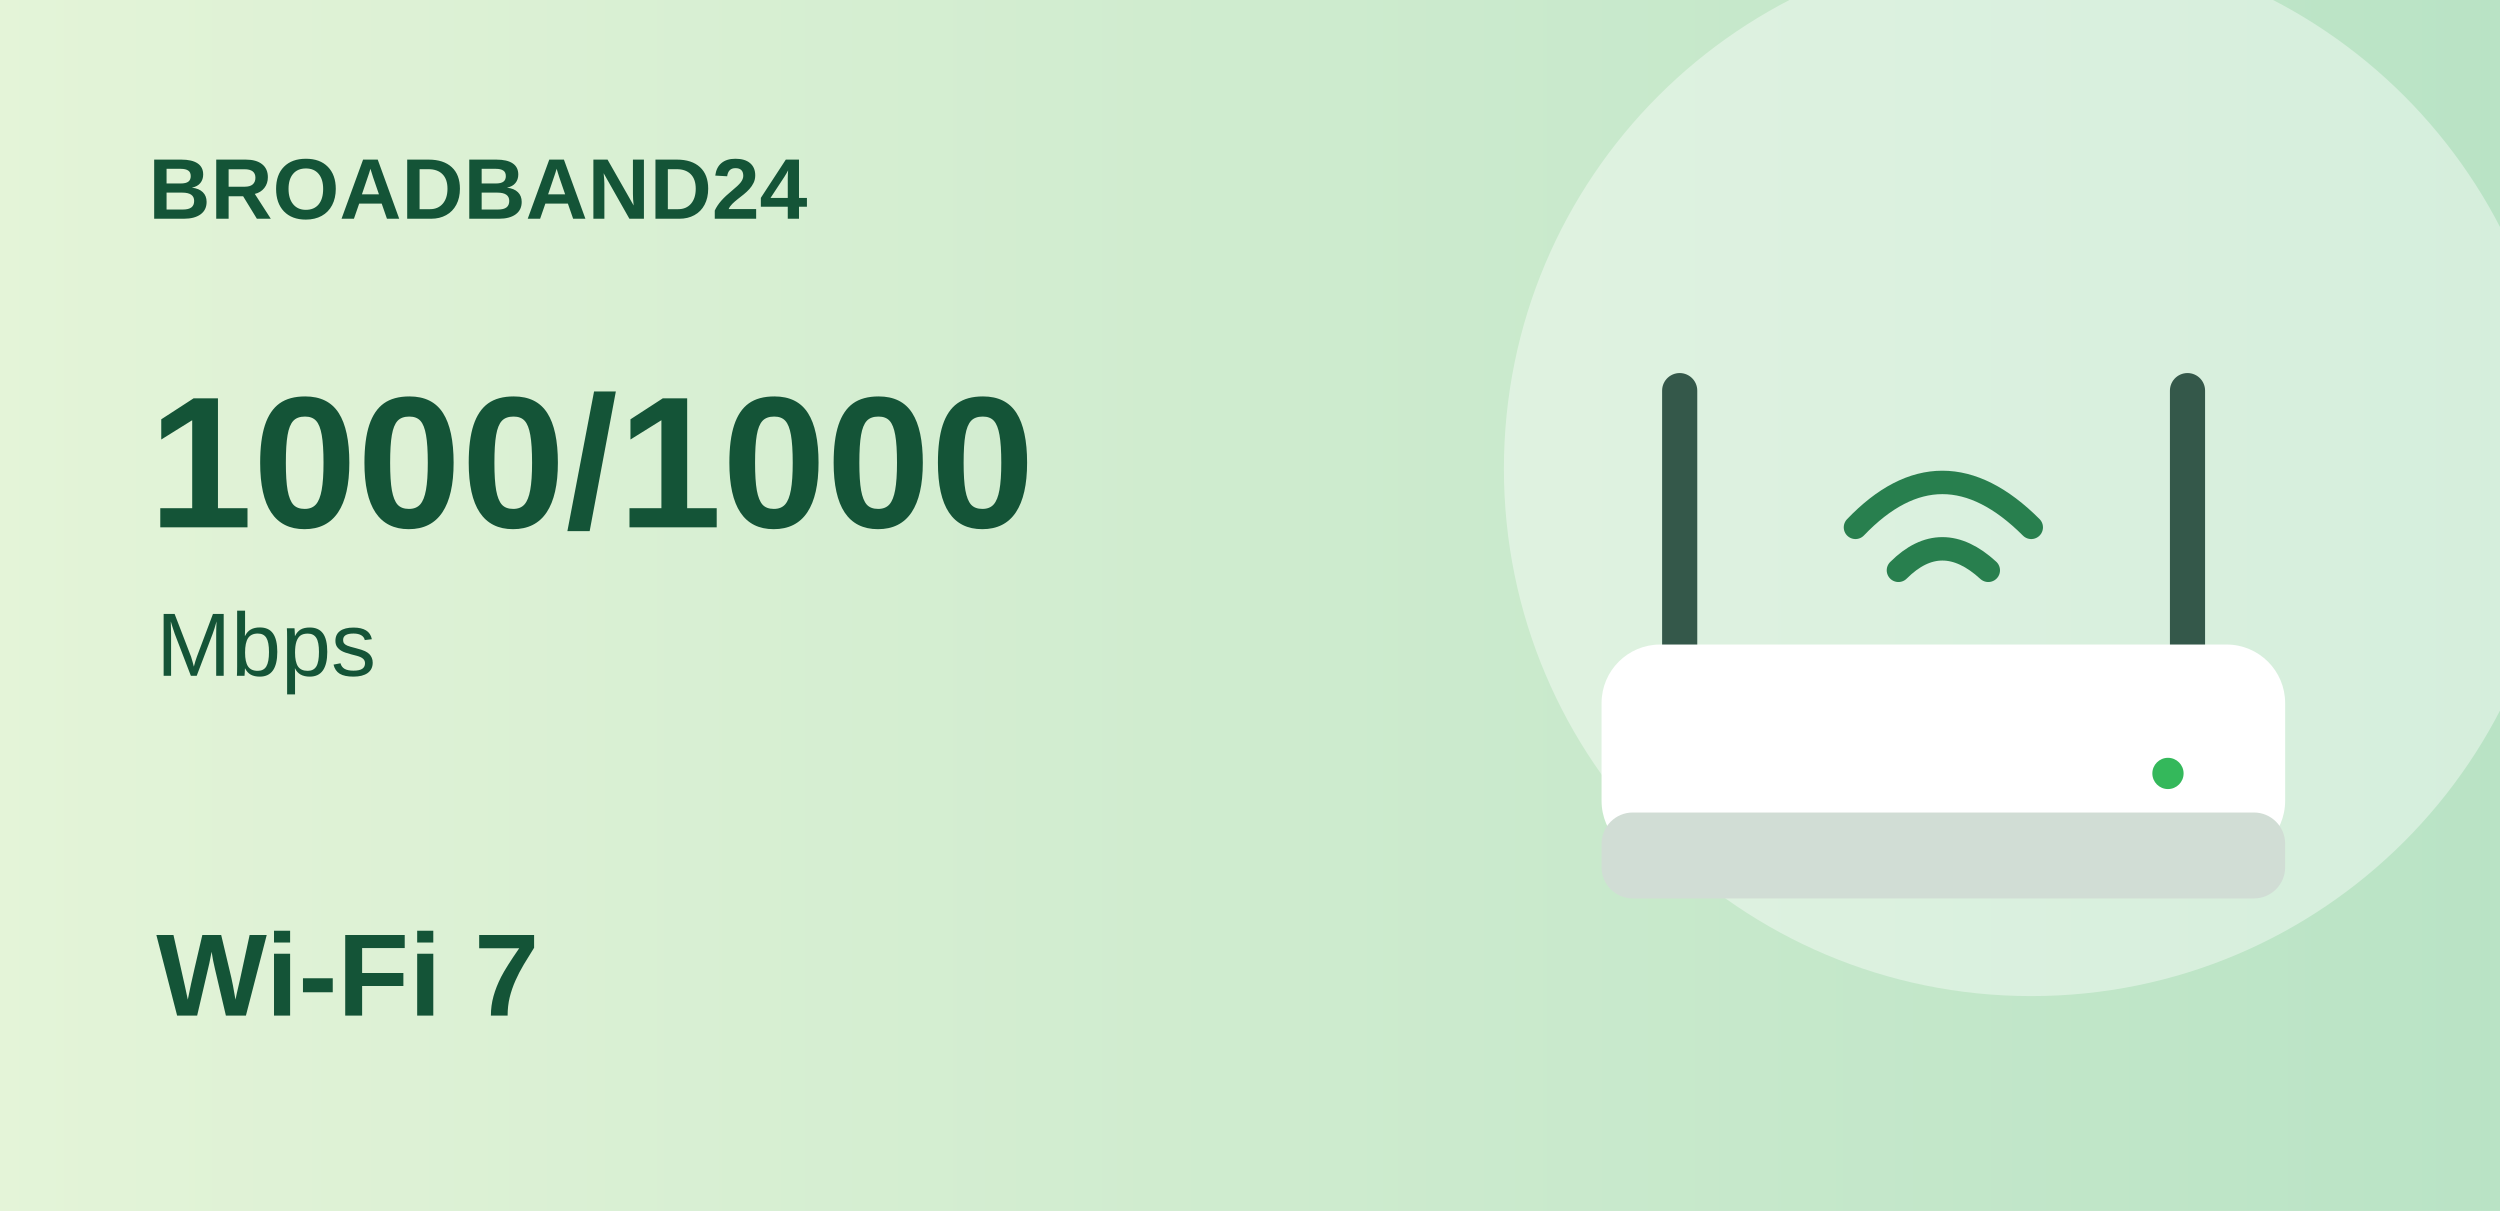
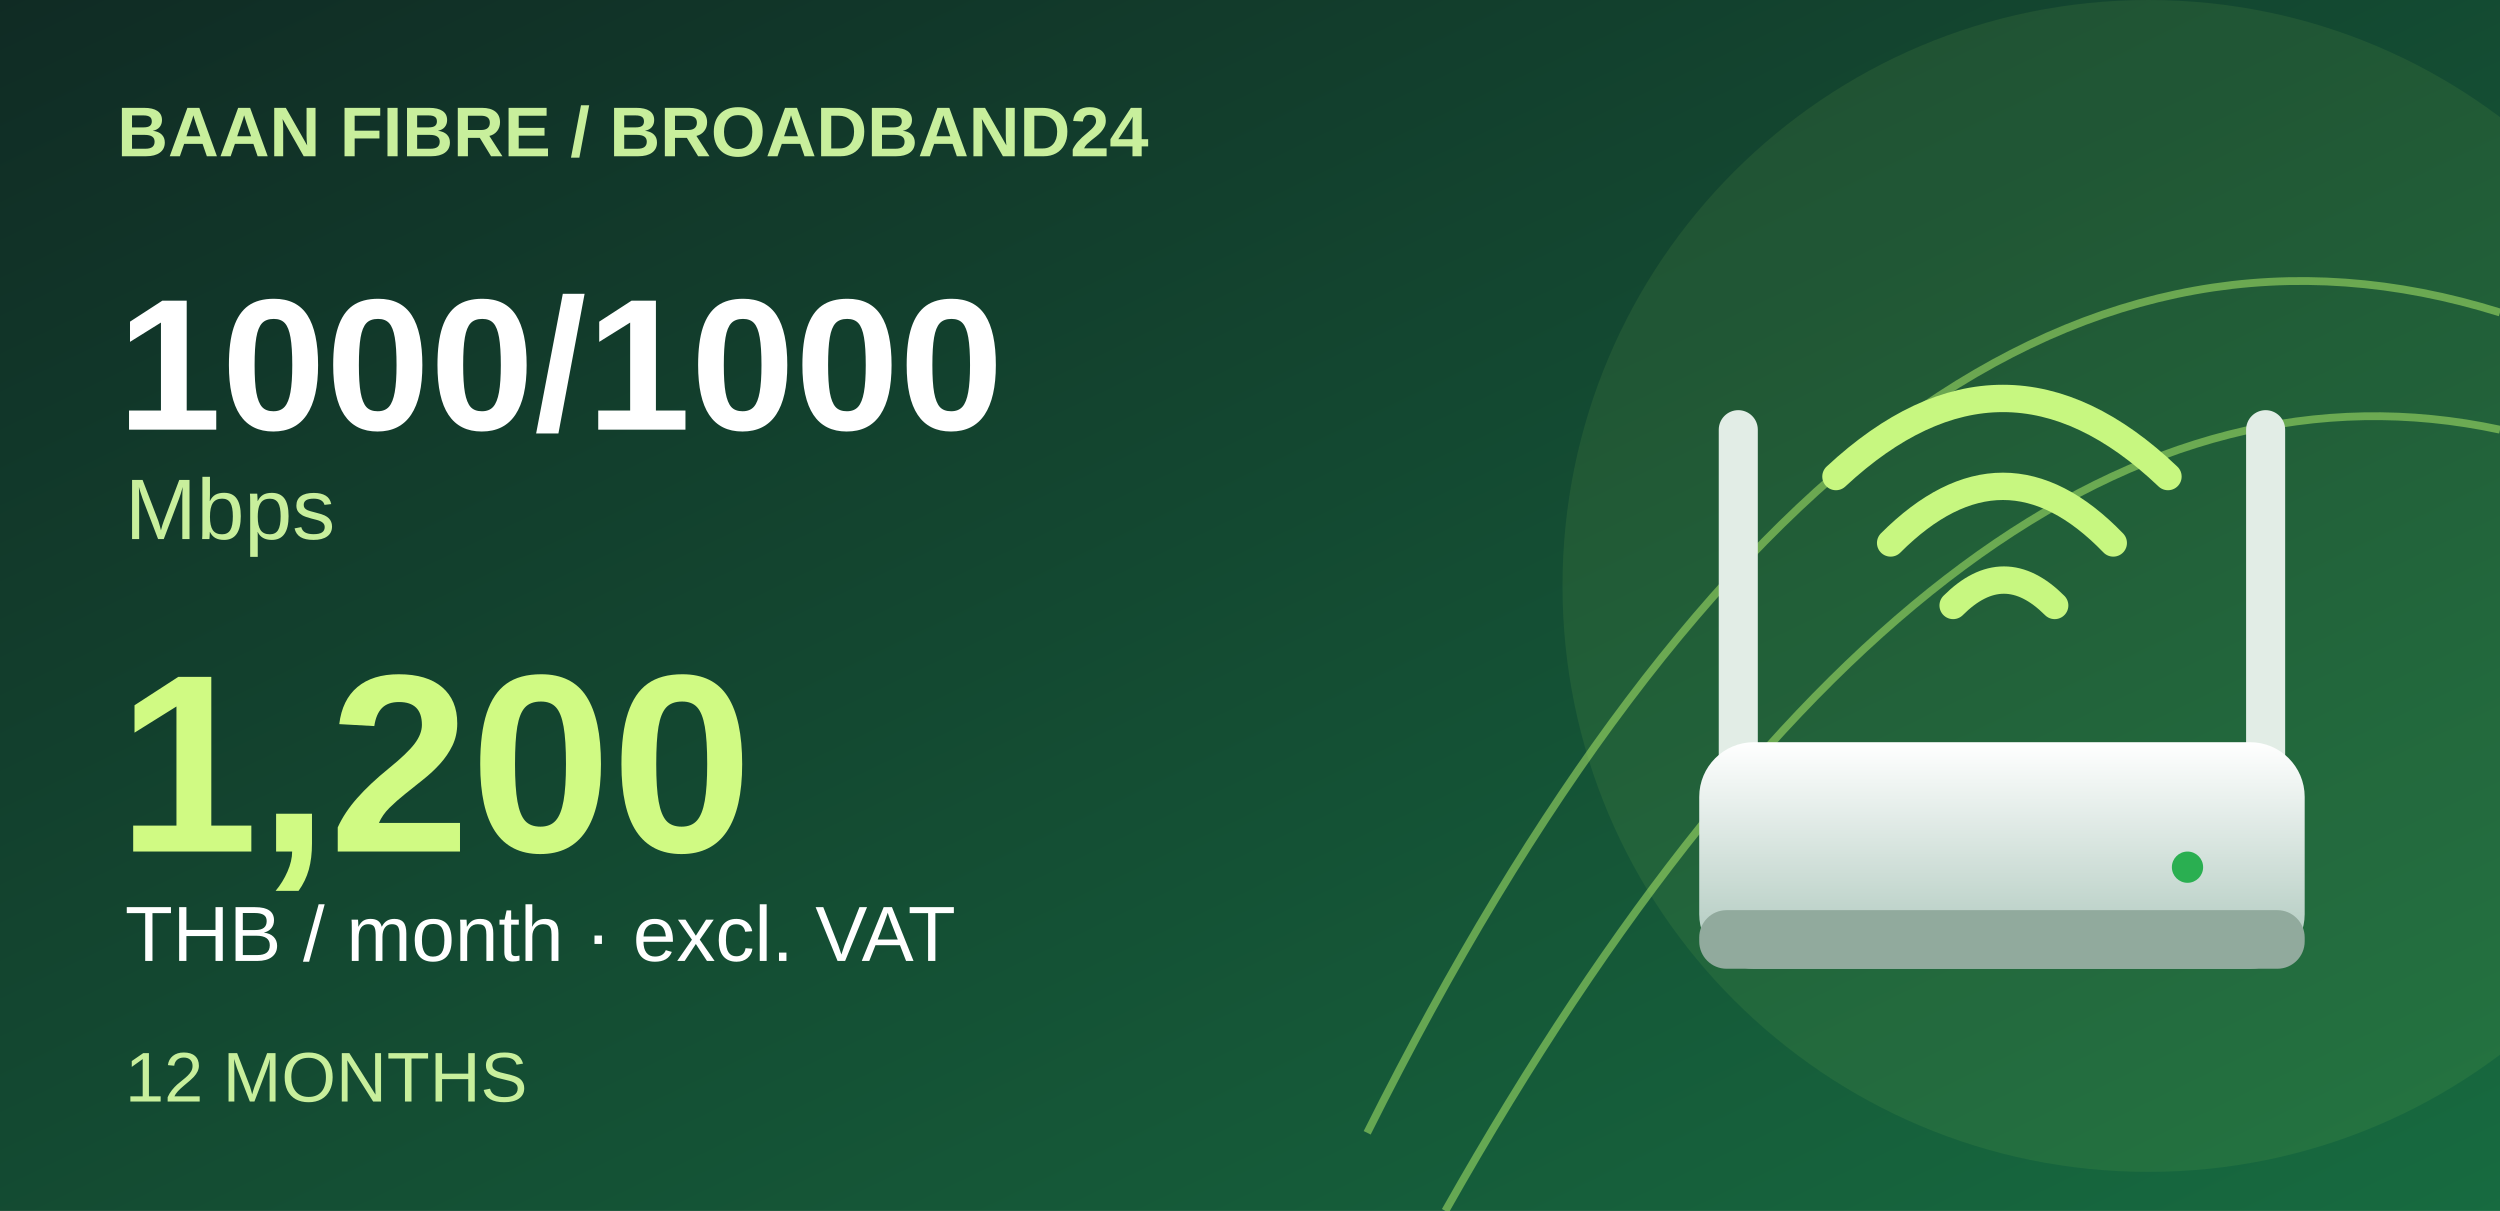
<svg xmlns="http://www.w3.org/2000/svg" viewBox="0 0 640 310">
  <defs>
-     <linearGradient id="g">
-       <stop stop-color="#e4f4d8" />
-       <stop offset="1" stop-color="#b9e3c5" />
+     <linearGradient id="bg" x2="1" y2="1">
+       <stop stop-color="#102b24" />
+       <stop offset="1" stop-color="#176b40" />
+     </linearGradient>
+     <linearGradient id="r" x2="0" y2="1">
+       <stop stop-color="#fff" />
+       <stop offset="1" stop-color="#a9c5b9" />
    </linearGradient>
  </defs>
-   <rect width="640" height="310" fill="url(#g)" />
-   <circle cx="520" cy="120" r="135" fill="#fff" opacity=".4" />
-   <g transform="translate(410 100)">
-     <path d="M20 70V0M150 70V0" stroke="#34584a" stroke-width="9" stroke-linecap="round" />
-     <rect y="65" width="175" height="55" rx="15" fill="#fff" />
-     <rect y="108" width="175" height="22" rx="8" fill="#d1ddd5" />
-     <circle cx="145" cy="98" r="4" fill="#34b85b" />
-     <path d="M65 35 Q87 12 110 35 M76 46 Q87 35 99 46" fill="none" stroke="#287f4e" stroke-width="6" stroke-linecap="round" />
+   <rect width="640" height="310" fill="url(#bg)" />
+   <circle cx="550" cy="150" r="150" fill="#a6df55" opacity=".09" />
+   <path d="M350 290 Q480 30 640 80 M370 310 Q500 80 640 110" fill="none" stroke="#b5f36b" stroke-width="2" opacity=".5" />
+   <g transform="translate(435 90)">
+     <path d="M10 110V20 M145 110V20" stroke="#e2ede6" stroke-width="10" stroke-linecap="round" />
+     <path d="M35 32 Q78 -8 120 32 M49 49 Q78 20 106 49 M65 65 Q78 52 91 65" stroke="#c7f780" stroke-width="7" fill="none" stroke-linecap="round" />
+     <rect x="0" y="100" width="155" height="58" rx="14" fill="url(#r)" />
+     <rect x="0" y="143" width="155" height="15" rx="7" fill="#91aa9d" />
+     <circle cx="125" cy="132" r="4" fill="#2aaf51" />
  </g>
-   <g font-family="Arial,sans-serif" fill="#145437">
-     <text x="38" y="56" font-size="22" font-weight="bold">BROADBAND24</text>
-     <text x="38" y="135" font-size="48" font-weight="bold">1000/1000</text>
-     <text x="40" y="173" font-size="23">Mbps</text>
-     <text x="40" y="260" font-size="30" font-weight="bold">Wi-Fi 7</text>
+   <g font-family="Arial,Tahoma,sans-serif">
+     <text x="30" y="40" fill="#c8ef9c" font-size="18" font-weight="bold">BAAN FIBRE / BROADBAND24</text>
+     <text x="30" y="110" fill="white" font-size="48" font-weight="bold">1000/1000</text>
+     <text x="32" y="138" fill="#c8ef9c" font-size="22">Mbps</text>
+     <text x="30" y="218" fill="#d0fa83" font-size="65" font-weight="bold">1,200</text>
+     <text x="32" y="246" fill="white" font-size="20">THB / month · excl. VAT</text>
+     <text x="32" y="282" fill="#c8ef9c" font-size="18">12 MONTHS</text>
  </g>
</svg>
